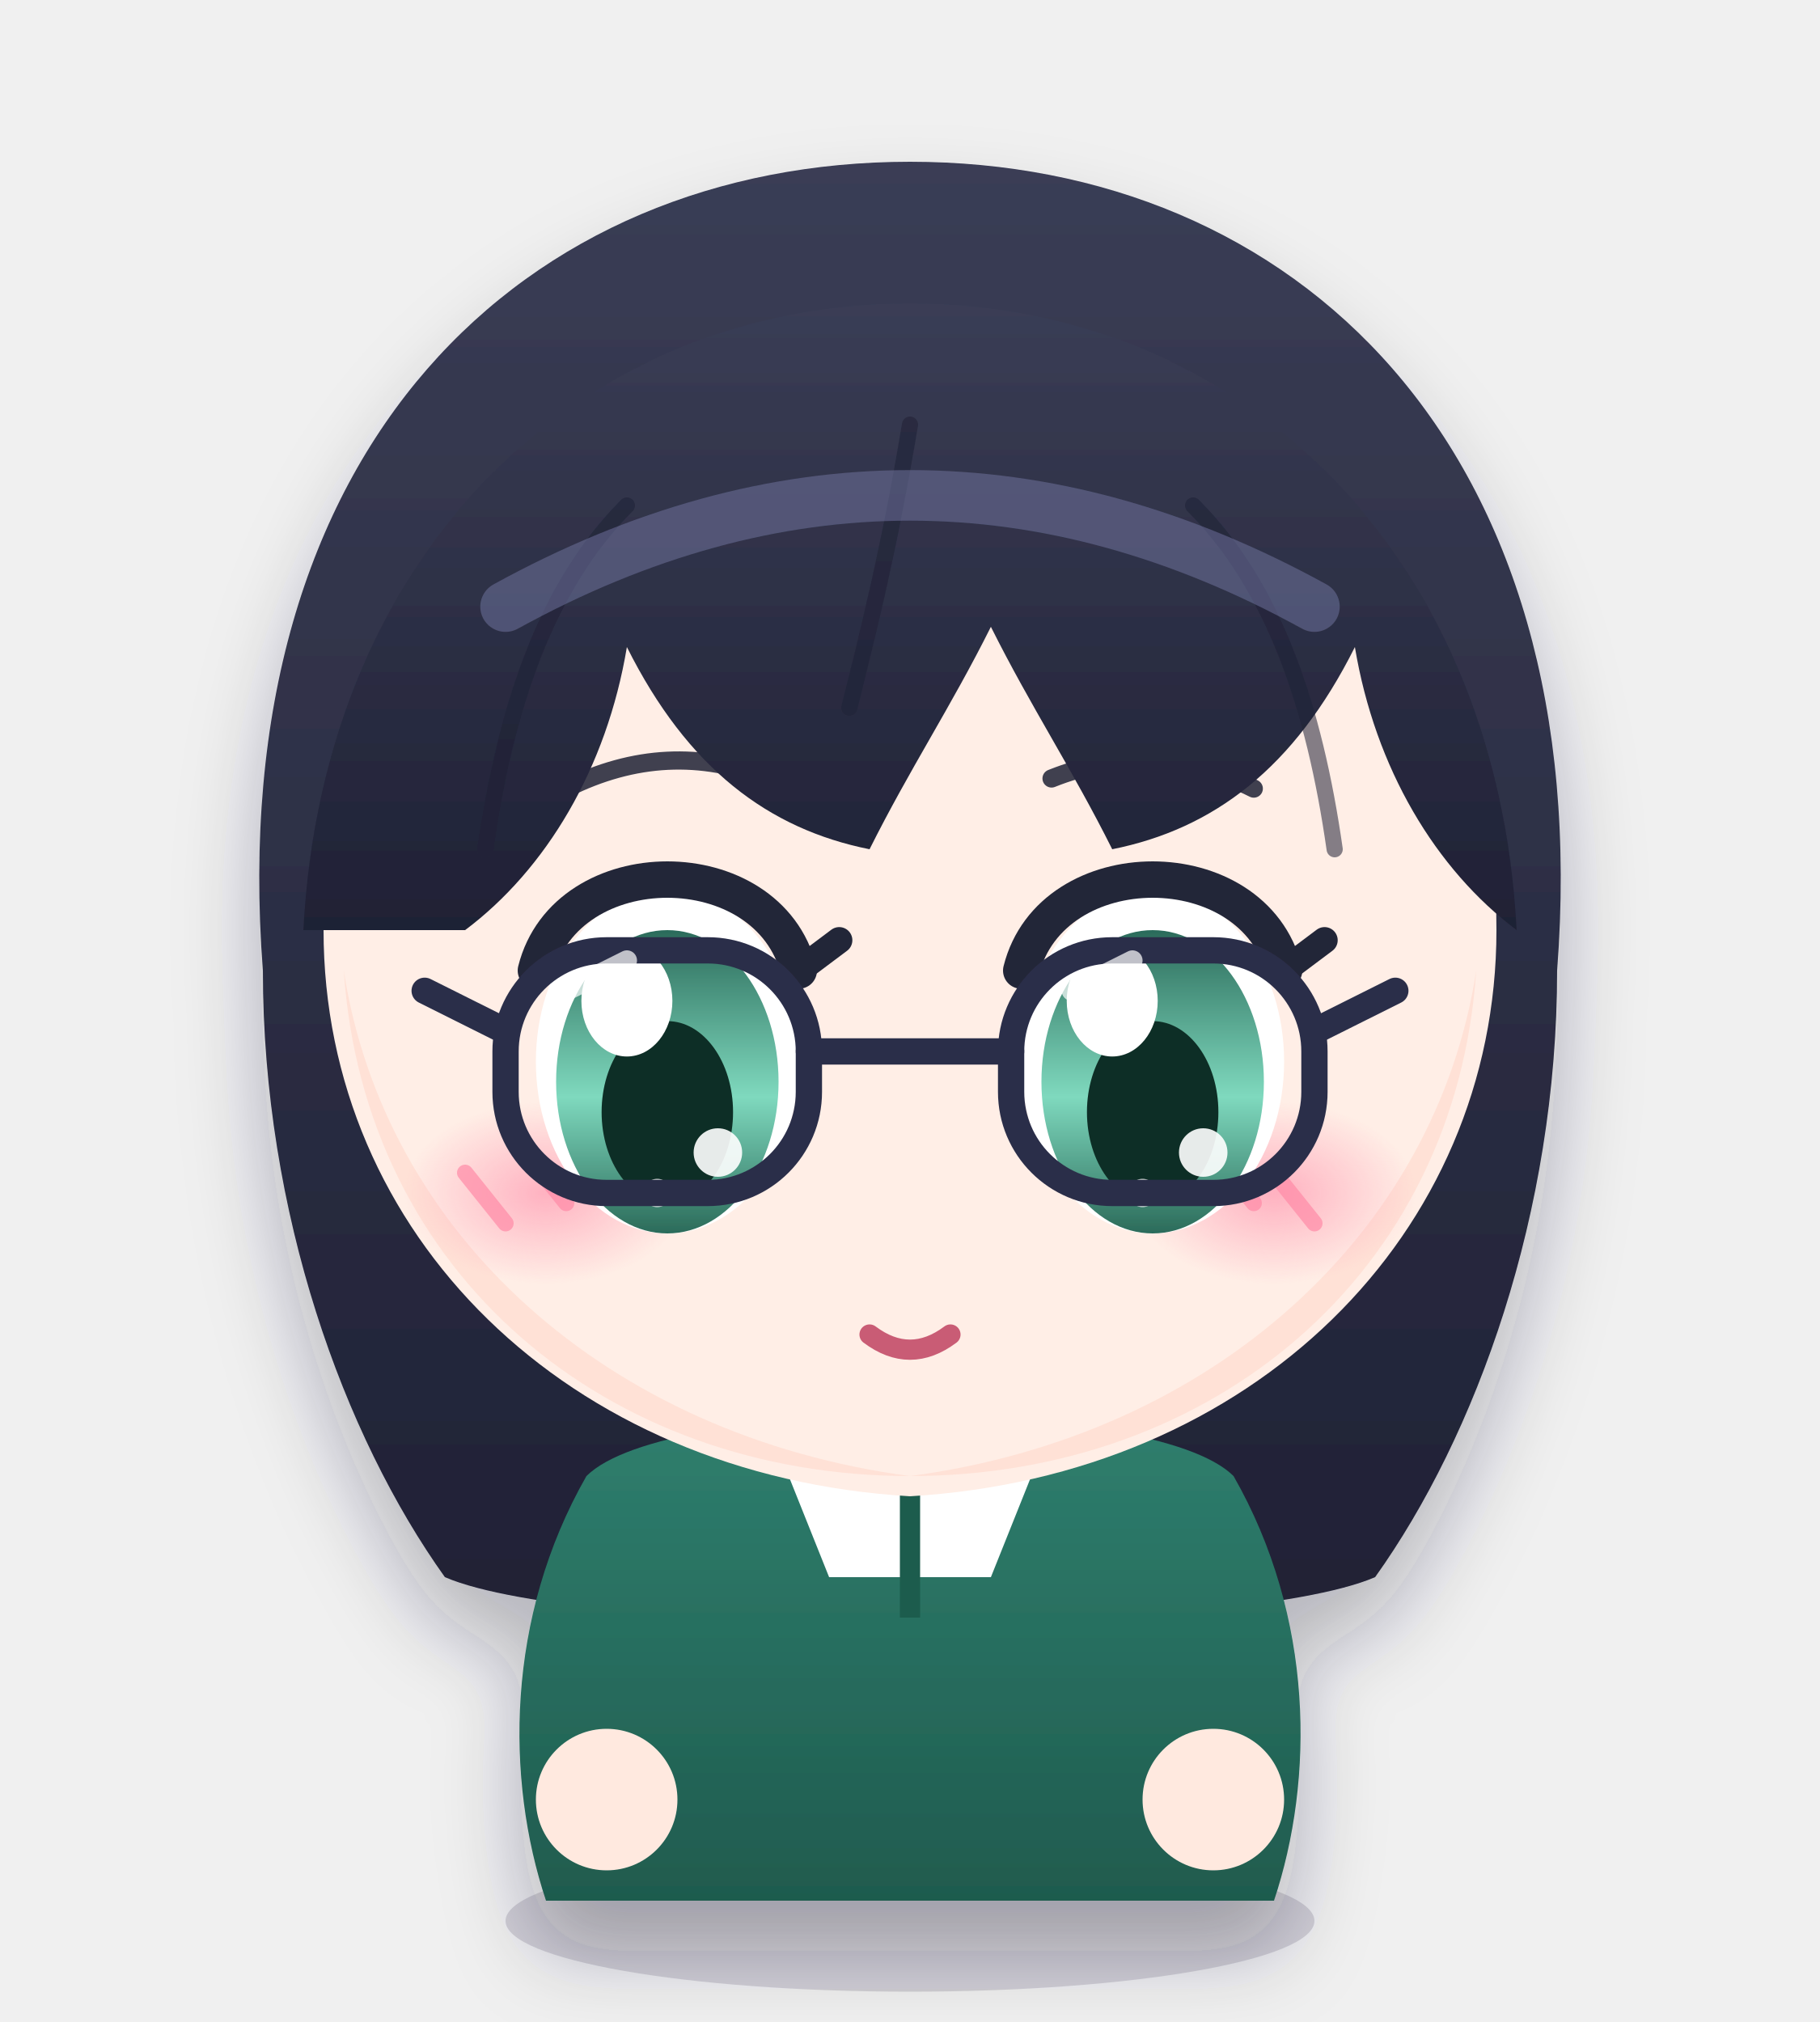
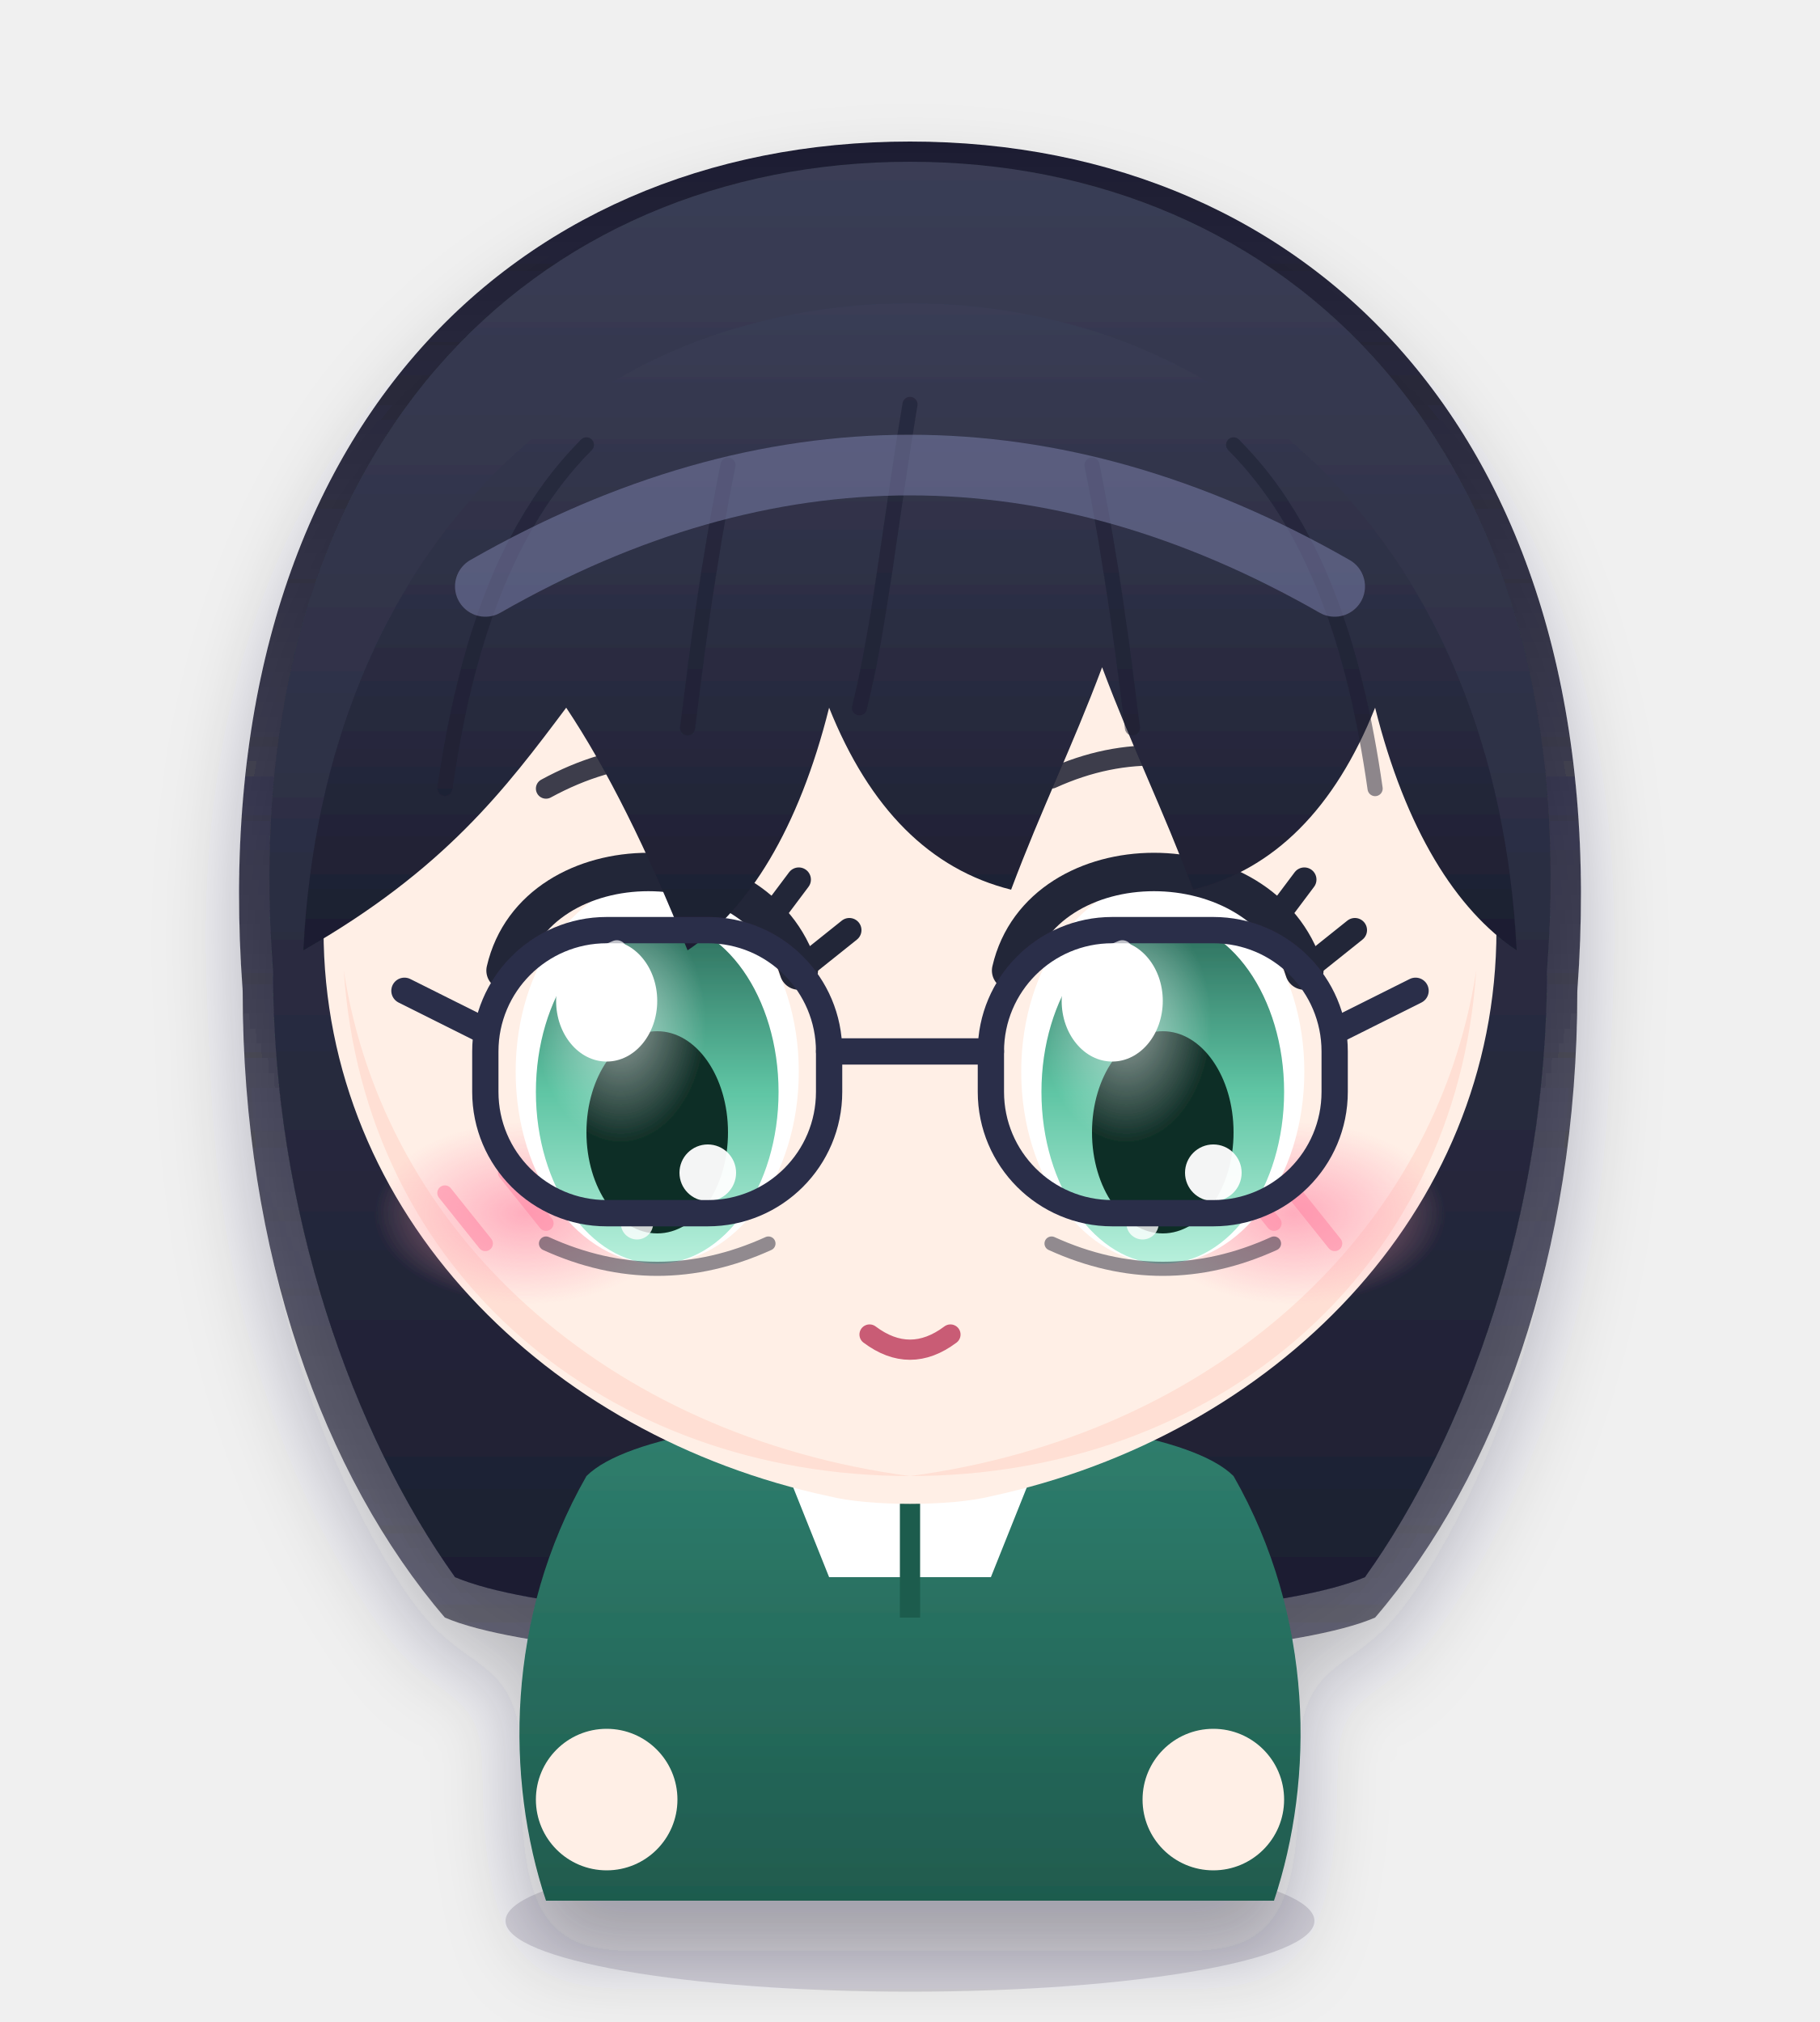
<svg xmlns="http://www.w3.org/2000/svg" viewBox="0 0 180 200" role="img" aria-label="黑发眼镜少年桌宠">
  <defs>
    <linearGradient id="glasses-h" x1="0" y1="0" x2="0" y2="1">
      <stop stop-color="#3a3d55" />
-       <stop offset="1" stop-color="#1f2135" />
+       <stop offset="1" stop-color="#1c1e30" />
+     </linearGradient>
+     <linearGradient id="glasses-h2" x1="0" y1="0" x2="0" y2="1">
+       <stop stop-color="#1c1e30" />
+       <stop offset="1" stop-color="#1c1e30" stop-opacity=".6" />
    </linearGradient>
    <linearGradient id="glasses-e" x1="0" y1="0" x2="0" y2="1">
      <stop stop-color="#2b6b5a" />
-       <stop offset=".55" stop-color="#7fd9be" />
-       <stop offset="1" stop-color="#2b6b5a" />
+       <stop offset=".5" stop-color="#5fc5a4" />
+       <stop offset="1" stop-color="#b8f0dc" />
    </linearGradient>
    <linearGradient id="glasses-c" x1="0" y1="0" x2="0" y2="1">
      <stop stop-color="#2f7f6e" />
      <stop offset="1" stop-color="#1f5b4e" />
    </linearGradient>
    <radialGradient id="glasses-b" cx=".5" cy=".5" r=".5">
-       <stop stop-color="#ff9db4" stop-opacity=".75" />
+       <stop stop-color="#ff9db4" stop-opacity=".8" />
      <stop offset="1" stop-color="#ff9db4" stop-opacity="0" />
+     </radialGradient>
+     <radialGradient id="glasses-g" cx=".35" cy=".3" r=".7">
+       <stop stop-color="#fff" stop-opacity=".55" />
+       <stop offset=".5" stop-color="#fff" stop-opacity="0" />
    </radialGradient>
    <filter id="glasses-s" x="-30%" y="-30%" width="160%" height="170%">
      <feDropShadow dx="0" dy="5" stdDeviation="4" flood-color="#2a2340" flood-opacity=".28" />
    </filter>
  </defs>
  <ellipse cx="90" cy="190" rx="40" ry="7" fill="#2a2340" opacity=".16" />
  <g filter="url(#glasses-s)">
-     <path d="M26 96c-4-52 26-80 64-80s68 28 64 80c0 24-8 46-18 60-14 6-78 6-92 0-10-14-18-36-18-60z" fill="url(#glasses-h)" />
+     <path d="M24 98c-4-54 26-84 66-84s70 30 66 84c0 26-8 48-20 62-14 6-78 6-92 0-12-14-20-36-20-62z" fill="url(#glasses-h2)" />
+     <path d="M27 96c-4-52 26-80 63-80s67 28 63 80c0 24-8 46-18 60-14 6-76 6-90 0-10-14-18-36-18-60z" fill="url(#glasses-h)" />
    <path d="M58 146c-8 14-8 30-4 42h72c4-12 4-28-4-42-8-8-56-8-64 0z" fill="url(#glasses-c)" />
    <path d="M78 146h24l-4 10H82z" fill="#fff" />
    <path d="M90 146v14" stroke="#1f5b4e" stroke-width="2" />
-     <circle cx="60" cy="178" r="7" fill="#ffe9df" />
-     <circle cx="120" cy="178" r="7" fill="#ffe9df" />
-     <rect x="80" y="128" width="20" height="18" rx="6" fill="#ffdccd" />
-     <path d="M32 92c0-36 26-58 58-58s58 22 58 58c0 30-24 54-58 56-34-2-58-26-58-56z" fill="#ffeee6" />
-     <path d="M34 96c4 26 26 46 56 50-30 0-54-20-56-50z" fill="#ffd9cc" opacity=".6" />
-     <path d="M146 96c-4 26-26 46-56 50 30 0 54-20 56-50z" fill="#ffd9cc" opacity=".6" />
-     <ellipse cx="54" cy="118" rx="14" ry="9" fill="url(#glasses-b)" />
-     <ellipse cx="126" cy="118" rx="14" ry="9" fill="url(#glasses-b)" />
-     <path d="M46 116l4 5M52 114l4 5M120 114l4 5M126 116l4 5" stroke="#ff8aa6" stroke-width="1.6" stroke-linecap="round" opacity=".7" />
-     <ellipse cx="66" cy="105" rx="13" ry="17" fill="#fff" />
-     <ellipse cx="66" cy="107" rx="11" ry="15" fill="url(#glasses-e)" />
-     <ellipse cx="66" cy="110" rx="6.5" ry="9" fill="#0f2e26" />
-     <ellipse cx="62" cy="99" rx="4.5" ry="5.5" fill="#fff" />
-     <circle cx="71" cy="114" r="2.4" fill="#fff" opacity=".9" />
-     <circle cx="65" cy="118" r="1.4" fill="#fff" opacity=".8" />
-     <path d="M53 96c3-12 23-12 26 0" stroke="#242638" stroke-width="3.6" fill="none" stroke-linecap="round" />
-     <path d="M79 96l4-3" stroke="#242638" stroke-width="2.6" stroke-linecap="round" />
-     <ellipse cx="114" cy="105" rx="13" ry="17" fill="#fff" />
-     <ellipse cx="114" cy="107" rx="11" ry="15" fill="url(#glasses-e)" />
-     <ellipse cx="114" cy="110" rx="6.5" ry="9" fill="#0f2e26" />
-     <ellipse cx="110" cy="99" rx="4.5" ry="5.5" fill="#fff" />
-     <circle cx="119" cy="114" r="2.4" fill="#fff" opacity=".9" />
-     <circle cx="113" cy="118" r="1.4" fill="#fff" opacity=".8" />
-     <path d="M101 96c3-12 23-12 26 0" stroke="#242638" stroke-width="3.6" fill="none" stroke-linecap="round" />
-     <path d="M127 96l4-3" stroke="#242638" stroke-width="2.6" stroke-linecap="round" />
-     <path d="M56 78q10-5 20-1" stroke="#1f2135" stroke-width="1.8" fill="none" stroke-linecap="round" opacity=".85" />
-     <path d="M104 77q10-4 20 1" stroke="#1f2135" stroke-width="1.8" fill="none" stroke-linecap="round" opacity=".85" />
+     <circle cx="60" cy="178" r="7" fill="#ffefe6" />
+     <circle cx="120" cy="178" r="7" fill="#ffefe6" />
+     <rect x="80" y="128" width="20" height="18" rx="6" fill="#ffd9cc" />
+     <path d="M32 92c0-36 26-58 58-58s58 22 58 58c0 28-22 50-50 56-4 1-12 1-16 0-28-6-50-28-50-56z" fill="#ffefe6" />
+     <path d="M34 96c4 26 26 46 56 50-30 0-54-20-56-50z" fill="#ffd9cc" opacity=".7" />
+     <path d="M146 96c-4 26-26 46-56 50 30 0 54-20 56-50z" fill="#ffd9cc" opacity=".7" />
+     <ellipse cx="52" cy="120" rx="15" ry="9" fill="url(#glasses-b)" />
+     <ellipse cx="128" cy="120" rx="15" ry="9" fill="url(#glasses-b)" />
+     <path d="M44 118l4 5M50 116l4 5M122 116l4 5M128 118l4 5" stroke="#ff8aa6" stroke-width="1.5" stroke-linecap="round" opacity=".6" />
+     <ellipse cx="65" cy="106" rx="14" ry="19" fill="#fff" />
+     <ellipse cx="65" cy="108" rx="12" ry="17" fill="url(#glasses-e)" />
+     <ellipse cx="65" cy="112" rx="7" ry="10" fill="#0f2e26" />
+     <ellipse cx="65" cy="108" rx="12" ry="17" fill="url(#glasses-g)" />
+     <ellipse cx="60" cy="99" rx="5" ry="6" fill="#fff" />
+     <circle cx="70" cy="116" r="2.8" fill="#fff" opacity=".95" />
+     <circle cx="63" cy="121" r="1.6" fill="#fff" opacity=".8" />
+     <path d="M50 96c3-13 25-13 29 0" stroke="#242638" stroke-width="3.8" fill="none" stroke-linecap="round" />
+     <path d="M79 96l5-4M76 91l3-4" stroke="#242638" stroke-width="2.4" stroke-linecap="round" />
+     <path d="M54 123q11 5 22 0" stroke="#242638" stroke-width="1.4" fill="none" stroke-linecap="round" opacity=".5" />
+     <ellipse cx="115" cy="106" rx="14" ry="19" fill="#fff" />
+     <ellipse cx="115" cy="108" rx="12" ry="17" fill="url(#glasses-e)" />
+     <ellipse cx="115" cy="112" rx="7" ry="10" fill="#0f2e26" />
+     <ellipse cx="115" cy="108" rx="12" ry="17" fill="url(#glasses-g)" />
+     <ellipse cx="110" cy="99" rx="5" ry="6" fill="#fff" />
+     <circle cx="120" cy="116" r="2.8" fill="#fff" opacity=".95" />
+     <circle cx="113" cy="121" r="1.6" fill="#fff" opacity=".8" />
+     <path d="M100 96c3-13 25-13 29 0" stroke="#242638" stroke-width="3.8" fill="none" stroke-linecap="round" />
+     <path d="M129 96l5-4M126 91l3-4" stroke="#242638" stroke-width="2.4" stroke-linecap="round" />
+     <path d="M104 123q11 5 22 0" stroke="#242638" stroke-width="1.4" fill="none" stroke-linecap="round" opacity=".5" />
+     <path d="M54 78q11-6 22-1" stroke="#1c1e30" stroke-width="2" fill="none" stroke-linecap="round" opacity=".85" />
+     <path d="M104 77q11-5 22 1" stroke="#1c1e30" stroke-width="2" fill="none" stroke-linecap="round" opacity=".85" />
    <path d="M86 132q4 3 8 0" stroke="#c95c74" stroke-width="2" fill="none" stroke-linecap="round" />
-     <path d="M30 92c2-38 28-62 60-62s58 24 60 62c-8-6-14-16-16-28-6 12-14 18-24 20-4-8-8-14-12-22-4 8-8 14-12 22-10-2-18-8-24-20-2 12-8 22-16 28z" fill="url(#glasses-h)" />
-     <path d="M62 50c-8 8-12 20-14 34M118 50c8 8 12 20 14 34M90 42c-2 12-4 20-6 28" stroke="#1f2135" stroke-width="1.6" fill="none" stroke-linecap="round" opacity=".55" />
-     <path d="M50 60q40-22 80 0" stroke="#6d719a" stroke-width="5" fill="none" stroke-linecap="round" opacity=".55" />
-     <rect x="50" y="94" width="30" height="24" rx="10" fill="none" stroke="#2c2f4a" stroke-width="2.6" />
-     <rect x="100" y="94" width="30" height="24" rx="10" fill="none" stroke="#2c2f4a" stroke-width="2.6" />
-     <path d="M80 104h20M50 102l-8-4M130 102l8-4" stroke="#2c2f4a" stroke-width="2.6" stroke-linecap="round" />
-     <path d="M56 98l6-3M106 98l6-3" stroke="#fff" stroke-width="2" stroke-linecap="round" opacity=".7" />
+     <path d="M30 94c2-40 28-64 60-64s58 24 60 64c-6-4-11-12-14-24-4 10-10 16-18 18-3-8-6-14-9-22-3 8-6 14-9 22-8-2-14-8-18-18-3 12-8 20-14 24-4-10-8-18-12-24-6 8-12 16-26 24z" fill="url(#glasses-h)" />
+     <path d="M58 44c-8 8-12 20-14 34M122 44c8 8 12 20 14 34M90 40c-2 12-3 22-5 30M72 46c-2 10-3 18-4 26M108 46c2 10 3 18 4 26" stroke="#1c1e30" stroke-width="1.5" fill="none" stroke-linecap="round" opacity=".5" />
+     <path d="M48 58q42-24 84 0" stroke="#7a7ea8" stroke-width="6" fill="none" stroke-linecap="round" opacity=".55" />
+     <rect x="48" y="92" width="34" height="28" rx="12" fill="none" stroke="#2c2f4a" stroke-width="2.6" />
+     <rect x="98" y="92" width="34" height="28" rx="12" fill="none" stroke="#2c2f4a" stroke-width="2.6" />
+     <path d="M82 104h16M48 102l-8-4M132 102l8-4" stroke="#2c2f4a" stroke-width="2.6" stroke-linecap="round" />
+     <path d="M54 97l7-3M104 97l7-3" stroke="#fff" stroke-width="2" stroke-linecap="round" opacity=".7" />
  </g>
</svg>
